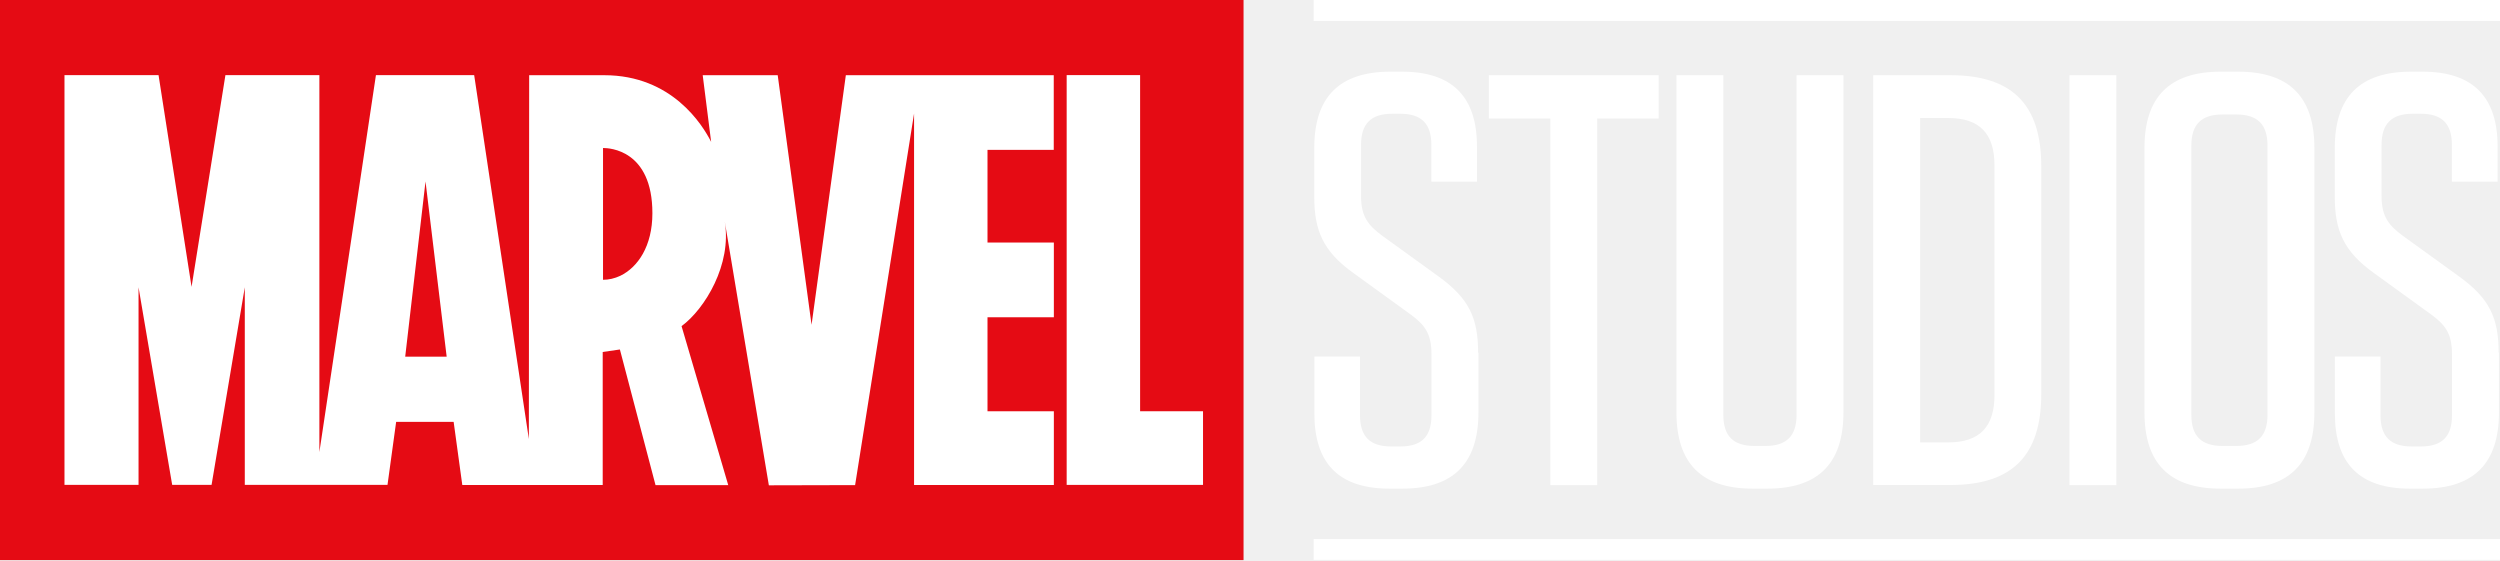
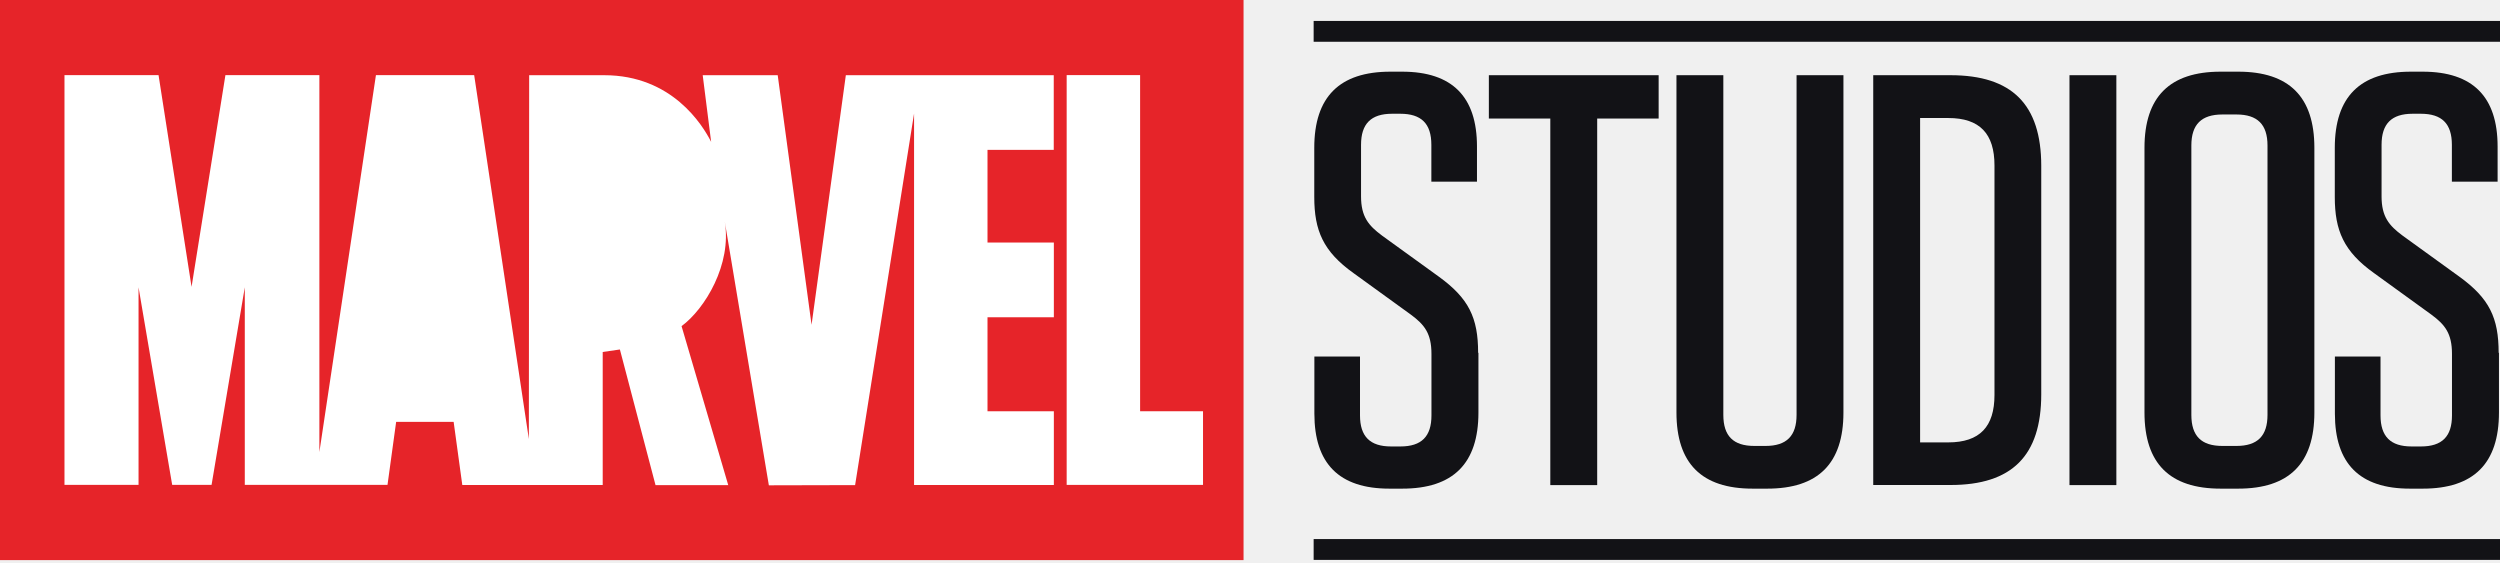
- <svg xmlns="http://www.w3.org/2000/svg" id="svg8054" version="1.1" viewBox="0 0 240 53.77">
+ <svg xmlns="http://www.w3.org/2000/svg" viewBox="0 0 240 54">
  <defs>
    <style>
-       .st0 {
-         fill: #fff;
-       }
- 
-       .st1 {
-         fill: #e50b14;
-       }
+       .marvel-bg { fill: #E62429; }
+       .marvel-text { fill: #ffffff; }
+       .studios-fg { fill: #121216; }
    </style>
  </defs>
-   <g id="layer1">
-     <g id="g7995">
-       <path id="path4936" class="st0" d="M126.11,2.01h113.89V0h-113.89v2Z" />
-       <path id="path4938" class="st0" d="M126.11,53.75h113.89v-2h-113.89v2Z" />
-       <g id="g4948">
-         <path id="path4950" class="st0" d="M141.93,33.87v5.73c0,4.89-2.42,7.31-7.31,7.31h-1.24c-4.84,0-7.2-2.42-7.2-7.2v-5.48h4.38v5.65c0,2.02.96,2.98,2.98,2.98h.9c2.03,0,2.98-.96,2.98-2.98v-5.9c0-1.97-.67-2.81-1.97-3.77l-5.51-3.99c-2.92-2.08-3.77-4.1-3.77-7.31v-4.72c0-4.89,2.42-7.31,7.31-7.31h1.12c4.83,0,7.19,2.42,7.19,7.19v3.37h-4.38v-3.54c0-2.03-.96-2.98-2.98-2.98h-.79c-2.02,0-2.98.96-2.98,2.98v4.95c0,1.97.73,2.81,2.02,3.77l5.45,3.94c2.87,2.08,3.77,3.94,3.77,7.31" />
-       </g>
-       <g id="g4952">
-         <path id="path4954" class="st0" d="M148.83,46.57V11.38h-5.9v-4.16h16.3v4.16h-5.9v35.19h-4.5Z" />
-       </g>
-       <g id="g4956">
-         <path id="path4958" class="st0" d="M176.97,39.6c0,4.89-2.42,7.31-7.31,7.31h-1.41c-4.89,0-7.31-2.42-7.31-7.31V7.22h4.5v32.61c0,2.03.96,2.98,2.98,2.98h1.07c2.02,0,2.98-.96,2.98-2.98V7.22h4.5v32.38Z" />
-       </g>
-       <g id="g4960">
-         <path id="path4962" class="st0" d="M184.33,42.47h2.7c3.04,0,4.44-1.52,4.44-4.55V15.88c0-3.04-1.41-4.55-4.44-4.55h-2.7v31.14ZM179.83,7.22h7.42c5.9,0,8.71,2.81,8.71,8.71v21.92c0,5.9-2.81,8.71-8.71,8.71h-7.42s0-39.35,0-39.35Z" />
-       </g>
-       <path id="path4964" class="st0" d="M203.17,46.57h-4.5V7.22h4.5v39.35Z" />
-       <g id="g4966">
-         <path id="path4968" class="st0" d="M214.7,10.99h-1.35c-2.02,0-2.98.96-2.98,2.98v25.86c0,2.03.96,2.98,2.98,2.98h1.35c2.02,0,2.98-.96,2.98-2.98V13.97c0-2.02-.96-2.98-2.98-2.98M214.87,46.91h-1.69c-4.89,0-7.31-2.42-7.31-7.31V14.19c0-4.89,2.42-7.31,7.31-7.31h1.69c4.89,0,7.31,2.42,7.31,7.31v25.41c0,4.89-2.42,7.31-7.31,7.31" />
-       </g>
-       <g id="g4970">
-         <path id="path4972" class="st0" d="M239.9,33.87v5.73c0,4.89-2.42,7.31-7.31,7.31h-1.24c-4.84,0-7.2-2.42-7.2-7.2v-5.48h4.38v5.65c0,2.02.96,2.98,2.98,2.98h.9c2.03,0,2.98-.96,2.98-2.98v-5.9c0-1.97-.67-2.81-1.97-3.77l-5.51-3.99c-2.92-2.08-3.77-4.1-3.77-7.31v-4.72c0-4.89,2.42-7.31,7.31-7.31h1.12c4.83,0,7.2,2.42,7.2,7.19v3.37h-4.39v-3.54c0-2.03-.96-2.98-2.98-2.98h-.79c-2.02,0-2.98.96-2.98,2.98v4.95c0,1.97.73,2.81,2.02,3.77l5.45,3.94c2.87,2.08,3.77,3.94,3.77,7.31" />
-       </g>
-       <path id="path4974" class="st1" d="M0,53.77h119.38V0H0v53.77Z" />
-       <g id="g4976">
-         <path id="path4978" class="st0" d="M101.17,14.39h-6.37v8.89h6.37v7.18h-6.37v9.02h6.37v7.08h-13.42V10.9l-5.66,35.67-8.28.02s-4.22-25.26-4.23-25.31h0c.68,4.08-1.88,8.35-4.15,10.03l4.48,15.26h-.02,0s-.01,0-.01,0h-6.95l-3.42-13.02-1.65.24v12.77h-.02s0,0,0,0h-13.46s-.83-6.06-.83-6.06h-5.52l-.83,6.05h-13.7v-18.97l-3.19,18.97h-3.78l-3.23-18.97v18.97h-7.11V7.21h9.03l3.17,20.33,3.25-20.33h9.02v36.19l5.43-36.19h9.43s5.25,34.94,5.25,34.94l.03-34.93s7.16,0,7.21,0c6.49,0,9.43,4.76,10.26,6.4l-.81-6.4h7.2l3.25,23.96,3.29-23.96h19.96v7.17Z" />
-       </g>
-       <g id="g4980">
-         <path id="path4982" class="st1" d="M57.92,14.21h-.03v12.65c.56,0,1.12-.13,1.67-.39,1.66-.81,3.07-2.82,3.07-6,0-6.09-4.15-6.26-4.71-6.26" />
-       </g>
-       <g id="g4984">
-         <path id="path4986" class="st1" d="M38.9,34.24h3.98l-2.03-16.82-1.95,16.82Z" />
-       </g>
-       <g id="g4988">
-         <path id="path4990" class="st0" d="M115.49,46.55h-13.09V7.21h7.05v32.27h6.04v7.08Z" />
-       </g>
-     </g>
+   <rect class="marvel-bg" width="119.38" height="53.77" />
+   <g class="marvel-text">
+     <path d="M101.17,14.39h-6.37v8.89h6.37v7.18h-6.37v9.02h6.37v7.08h-13.42V10.9l-5.66,35.67-8.28.02s-4.22-25.26-4.23-25.31h0c.68,4.08-1.88,8.35-4.15,10.03l4.48,15.26h-.02,0s-.01,0-.01,0h-6.95l-3.42-13.02-1.65.24v12.77h-.02s0,0,0,0h-13.46s-.83-6.06-.83-6.06h-5.52l-.83,6.05h-13.7v-18.97l-3.19,18.97h-3.78l-3.23-18.97v18.97h-7.11V7.21h9.03l3.17,20.33,3.25-20.33h9.02v36.19l5.43-36.19h9.43s5.25,34.94,5.25,34.94l.03-34.93s7.16,0,7.21,0c6.49,0,9.43,4.76,10.26,6.4l-.81-6.4h7.2l3.25,23.96,3.29-23.96h19.96v7.17Z" />
+     <path d="M115.49,46.55h-13.09V7.21h7.05v32.27h6.04v7.08Z" />
+   </g>
+   <g class="studios-fg">
+     <rect x="126.11" y="2.01" width="113.89" height="2" />
+     <rect x="126.11" y="51.75" width="113.89" height="2" />
+     <path d="M141.93,33.87v5.73c0,4.89-2.42,7.31-7.31,7.31h-1.24c-4.84,0-7.2-2.42-7.2-7.2v-5.48h4.38v5.65c0,2.02.96,2.98,2.98,2.98h.9c2.03,0,2.98-.96,2.98-2.98v-5.9c0-1.97-.67-2.81-1.97-3.77l-5.51-3.99c-2.92-2.08-3.77-4.1-3.77-7.31v-4.72c0-4.89,2.42-7.31,7.31-7.31h1.12c4.83,0,7.19,2.42,7.19,7.19v3.37h-4.38v-3.54c0-2.03-.96-2.98-2.98-2.98h-.79c-2.02,0-2.98.96-2.98,2.98v4.95c0,1.97.73,2.81,2.02,3.77l5.45,3.94c2.87,2.08,3.77,3.94,3.77,7.31" />
+     <path d="M148.83,46.57V11.38h-5.9v-4.16h16.3v4.16h-5.9v35.19h-4.5Z" />
+     <path d="M176.97,39.6c0,4.89-2.42,7.31-7.31,7.31h-1.41c-4.89,0-7.31-2.42-7.31-7.31V7.22h4.5v32.61c0,2.03.96,2.98,2.98,2.98h1.07c2.02,0,2.98-.96,2.98-2.98V7.22h4.5v32.38Z" />
+     <path d="M184.33,42.47h2.7c3.04,0,4.44-1.52,4.44-4.55V15.88c0-3.04-1.41-4.55-4.44-4.55h-2.7v31.14ZM179.83,7.22h7.42c5.9,0,8.71,2.81,8.71,8.71v21.92c0,5.9-2.81,8.71-8.71,8.71h-7.42s0-39.35,0-39.35Z" />
+     <path d="M203.17,46.57h-4.5V7.22h4.5v39.35Z" />
+     <path d="M214.7,10.99h-1.35c-2.02,0-2.98.96-2.98,2.98v25.86c0,2.03.96,2.98,2.98,2.98h1.35c2.02,0,2.98-.96,2.98-2.98V13.97c0-2.02-.96-2.98-2.98-2.98M214.87,46.91h-1.69c-4.89,0-7.31-2.42-7.31-7.31V14.19c0-4.89,2.42-7.31,7.31-7.31h1.69c4.89,0,7.31,2.42,7.31,7.31v25.41c0,4.89-2.42,7.31-7.31,7.31" />
+     <path d="M239.9,33.87v5.73c0,4.89-2.42,7.31-7.31,7.31h-1.24c-4.84,0-7.2-2.42-7.2-7.2v-5.48h4.38v5.65c0,2.02.96,2.98,2.98,2.98h.9c2.03,0,2.98-.96,2.98-2.98v-5.9c0-1.97-.67-2.81-1.97-3.77l-5.51-3.99c-2.92-2.08-3.77-4.1-3.77-7.31v-4.72c0-4.89,2.42-7.31,7.31-7.31h1.12c4.83,0,7.2,2.42,7.2,7.19v3.37h-4.39v-3.54c0-2.03-.96-2.98-2.98-2.98h-.79c-2.02,0-2.98.96-2.98,2.98v4.95c0,1.97.73,2.81,2.02,3.77l5.45,3.94c2.87,2.08,3.77,3.94,3.77,7.31" />
  </g>
</svg>
